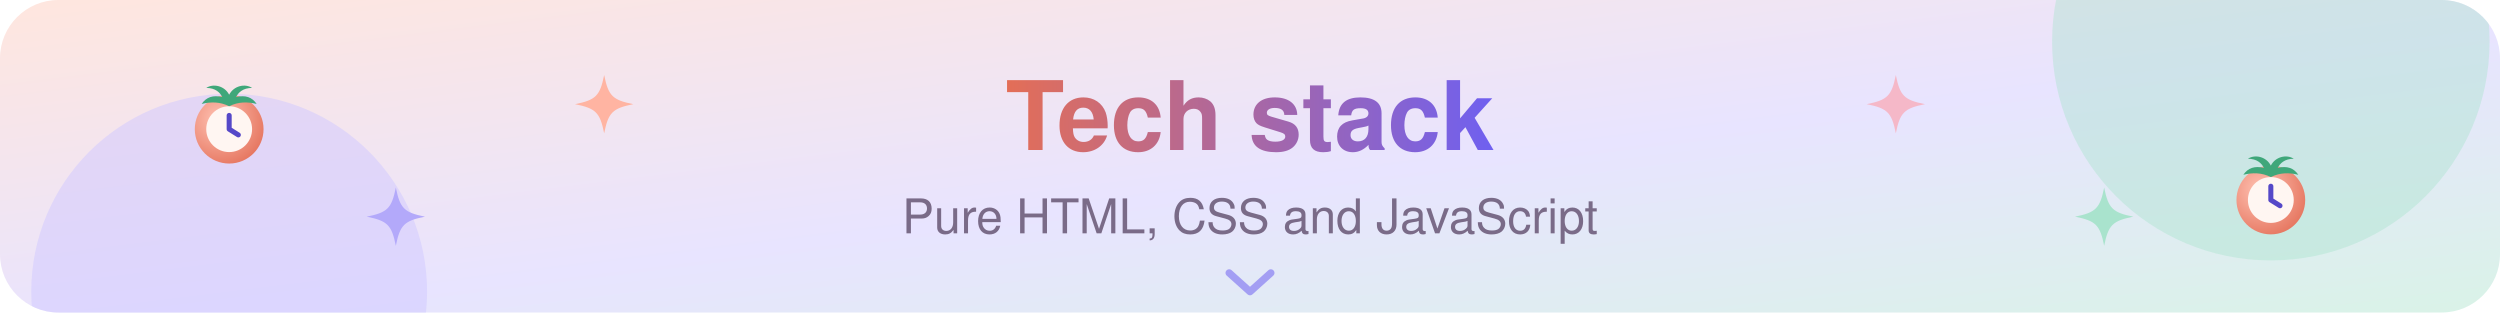
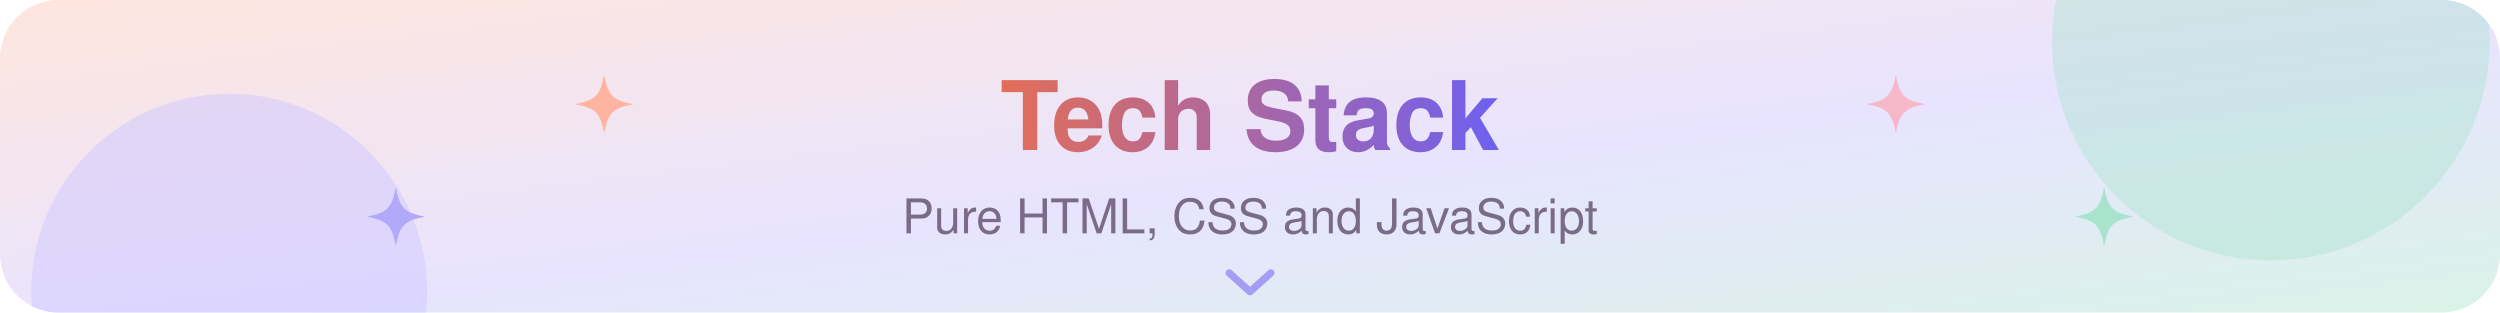
- <svg xmlns="http://www.w3.org/2000/svg" viewBox="0 0 1200 150" width="1200" height="150" role="img" aria-label="Tech stack">
+ <svg xmlns="http://www.w3.org/2000/svg" viewBox="0 0 1200 150" width="1200" height="150" role="img" aria-label="Tech Stack">
  <defs>
    <linearGradient id="bg" x1="0" y1="0" x2="1" y2="1">
      <stop offset="0" stop-color="#FFE6DE" />
      <stop offset=".55" stop-color="#E8E4FF" />
      <stop offset="1" stop-color="#D9F3E7" />
    </linearGradient>
    <linearGradient id="t" x1="0" y1="0" x2="1" y2="0">
      <stop offset="0" stop-color="#E36E57" />
      <stop offset="1" stop-color="#6F60F0" />
    </linearGradient>
-     <radialGradient id="tm" cx=".35" cy=".35" r=".8">
-       <stop offset="0" stop-color="#FFC2B3" />
-       <stop offset="1" stop-color="#E36E57" />
-     </radialGradient>
-     <path id="s" d="M0-14C2-4 4-2 14 0 4 2 2 4 0 14-2 4-4 2-14 0-4-2-2-4 0-14Z" />
    <clipPath id="c">
      <rect width="1200" height="150" rx="28" />
    </clipPath>
+     <path id="s" d="M0-14C2-4 4-2 14 0 4 2 2 4 0 14-2 4-4 2-14 0-4-2-2-4 0-14Z" />
  </defs>
-   <style>.blob{animation:drift 11s ease-in-out infinite alternate}.b2{animation-duration:14s;animation-direction:alternate-reverse}
- .bob{animation:bob 3.4s ease-in-out infinite}.d1{animation-delay:-1.1s}.d2{animation-delay:-2.2s}
+   <style>
+ .blob{animation:drift 11s ease-in-out infinite alternate}.b2{animation-duration:14s;animation-direction:alternate-reverse}.b3{animation-duration:17s}
+ .bob{animation:bob 3.4s ease-in-out infinite}.d1{animation-delay:-.9s}.d2{animation-delay:-1.8s}
.tw{animation:tw 3.2s ease-in-out infinite}.t2{animation-delay:-1s}.t3{animation-delay:-2s}
- .spin{animation:spin 9s linear infinite}
+ .rise{animation:rise .9s ease-out both}.r2{animation-delay:.2s}
+ .ring{stroke-dasharray:0 400;animation:fill 2.4s ease-out forwards}
@keyframes drift{to{transform:translate(40px,-20px) scale(1.12)}}
@keyframes bob{0%,100%{transform:translateY(0)}50%{transform:translateY(-10px)}}
@keyframes tw{0%,100%{opacity:.35}50%{opacity:1}}
- @keyframes spin{to{transform:rotate(360deg)}}
- @media (prefers-reduced-motion:reduce){*{animation:none!important}}</style>
+ @keyframes rise{from{opacity:0;transform:translateY(16px)}}
+ @keyframes fill{to{stroke-dasharray:250 400}}
+ @media (prefers-reduced-motion:reduce){*{animation:none!important}.ring{stroke-dasharray:250 400}}
+ </style>
  <g clip-path="url(#c)">
    <rect width="1200" height="150" fill="url(#bg)" />
    <circle class="blob" cx="110" cy="140" r="95" fill="#CFC8FF" opacity=".5" />
    <circle class="blob b2" cx="1090" cy="20" r="105" fill="#A9E3CD" opacity=".42" />
    <use class="tw" href="#s" x="290" y="50" fill="#FFB4A2" />
    <use class="tw t2" href="#s" x="190" y="104" fill="#B3A9FA" />
    <use class="tw t3" href="#s" x="910" y="50" fill="#F5B8C8" />
    <use class="tw" href="#s" x="1010" y="104" fill="#A9E3CD" />
-     <g transform="translate(110 62) scale(1.1)">
-       <g class="bob d1">
-         <g class="">
-           <circle r="15" fill="url(#tm)" />
-           <circle r="10" fill="#FFF6F2" />
-           <path d="M0 0V-6M0 0l4 2.5" stroke="#5548C8" stroke-width="2.2" stroke-linecap="round" />
-           <path d="M0-15c-2-4-7-5-10-3 4 0 6 2 7 4-4-1-7 0-9 3 4-1 8-1 12 1 4-2 8-2 12-1-2-3-5-4-9-3 1-2 3-4 7-4-3-2-8-1-10 3z" fill="#3FA77A" />
-         </g>
-       </g>
-     </g>
-     <g transform="translate(1090 96) scale(1.1)">
-       <g class="bob d2">
-         <g class="">
-           <circle r="15" fill="url(#tm)" />
-           <circle r="10" fill="#FFF6F2" />
-           <path d="M0 0V-6M0 0l4 2.5" stroke="#5548C8" stroke-width="2.2" stroke-linecap="round" />
-           <path d="M0-15c-2-4-7-5-10-3 4 0 6 2 7 4-4-1-7 0-9 3 4-1 8-1 12 1 4-2 8-2 12-1-2-3-5-4-9-3 1-2 3-4 7-4-3-2-8-1-10 3z" fill="#3FA77A" />
-         </g>
-       </g>
-     </g>
    <g font-family="-apple-system,BlinkMacSystemFont,'Segoe UI',Helvetica,Arial,sans-serif" text-anchor="middle">
-       <text x="600" y="72" font-size="46" font-weight="800" fill="url(#t)">Tech stack</text>
+       <text x="600" y="72" font-size="46" font-weight="800" fill="url(#t)">Tech Stack</text>
      <text x="600" y="112" font-size="23" fill="#7A6B88">Pure HTML, CSS and JavaScript</text>
    </g>
    <g transform="translate(600 136)">
      <g class="bob">
        <path d="M-10-5l10 9 10-9" fill="none" stroke="#6F60F0" stroke-opacity=".55" stroke-width="3.5" stroke-linecap="round" stroke-linejoin="round" />
      </g>
    </g>
  </g>
</svg>
